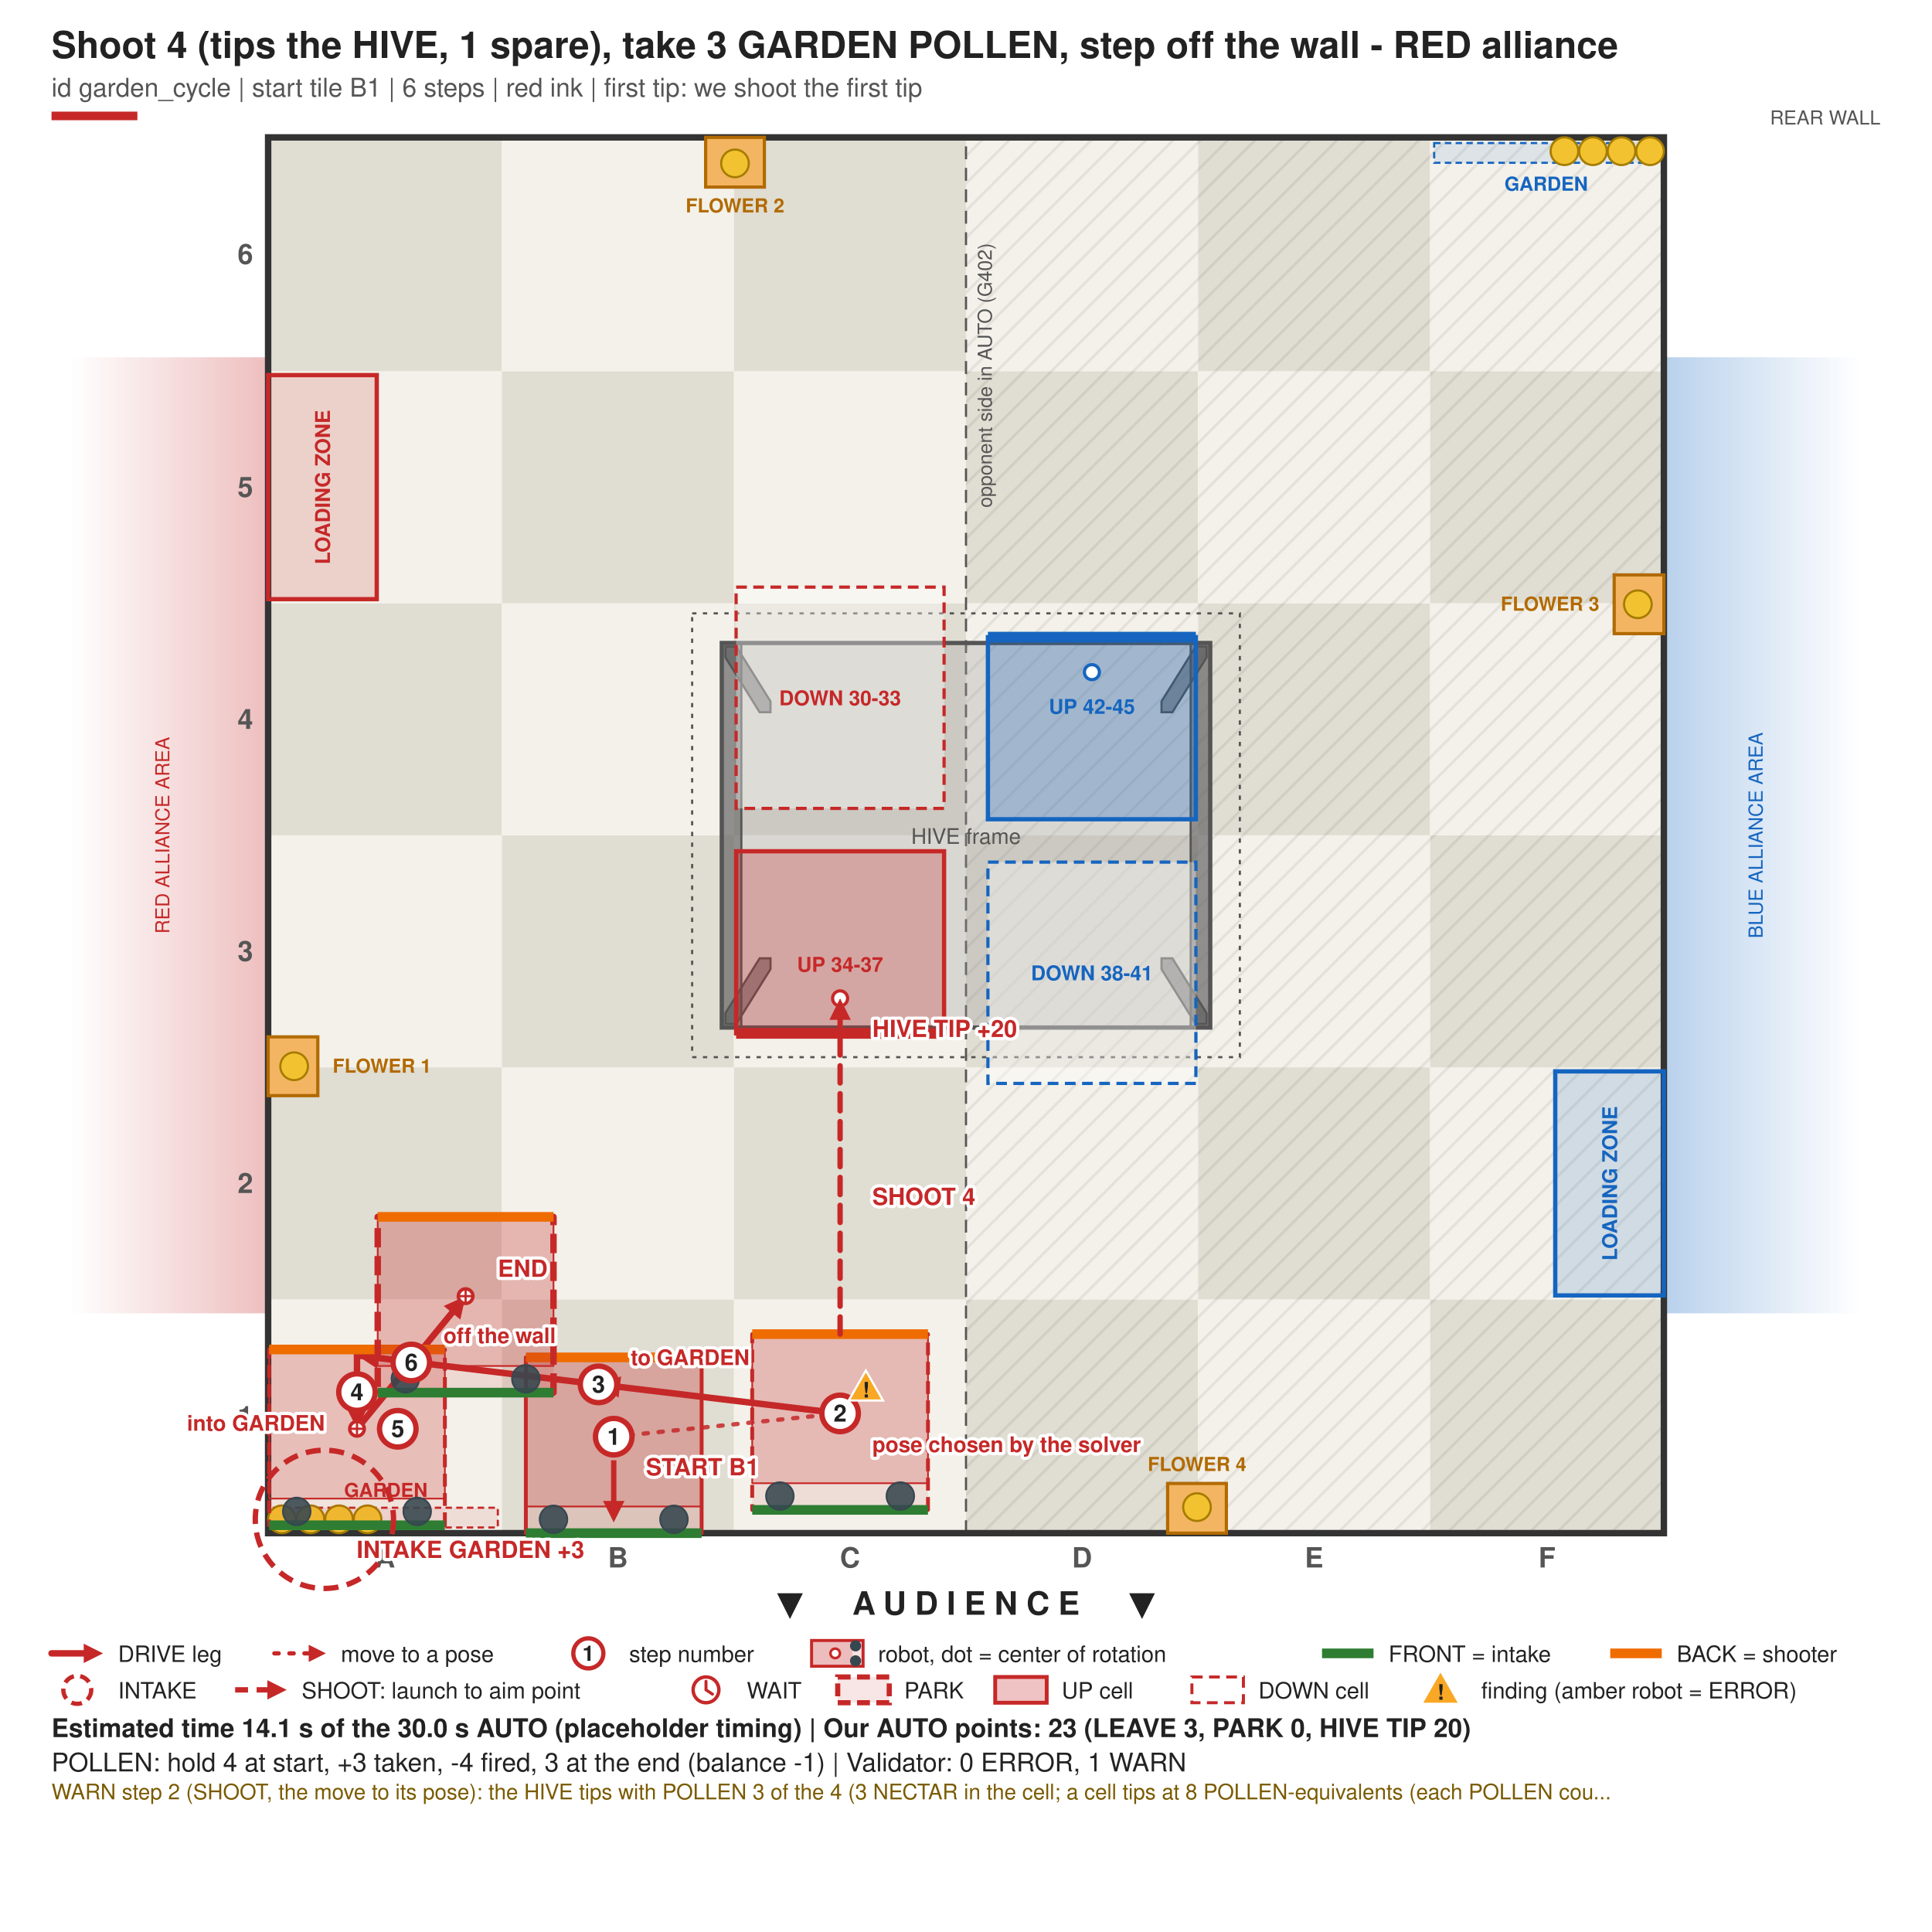
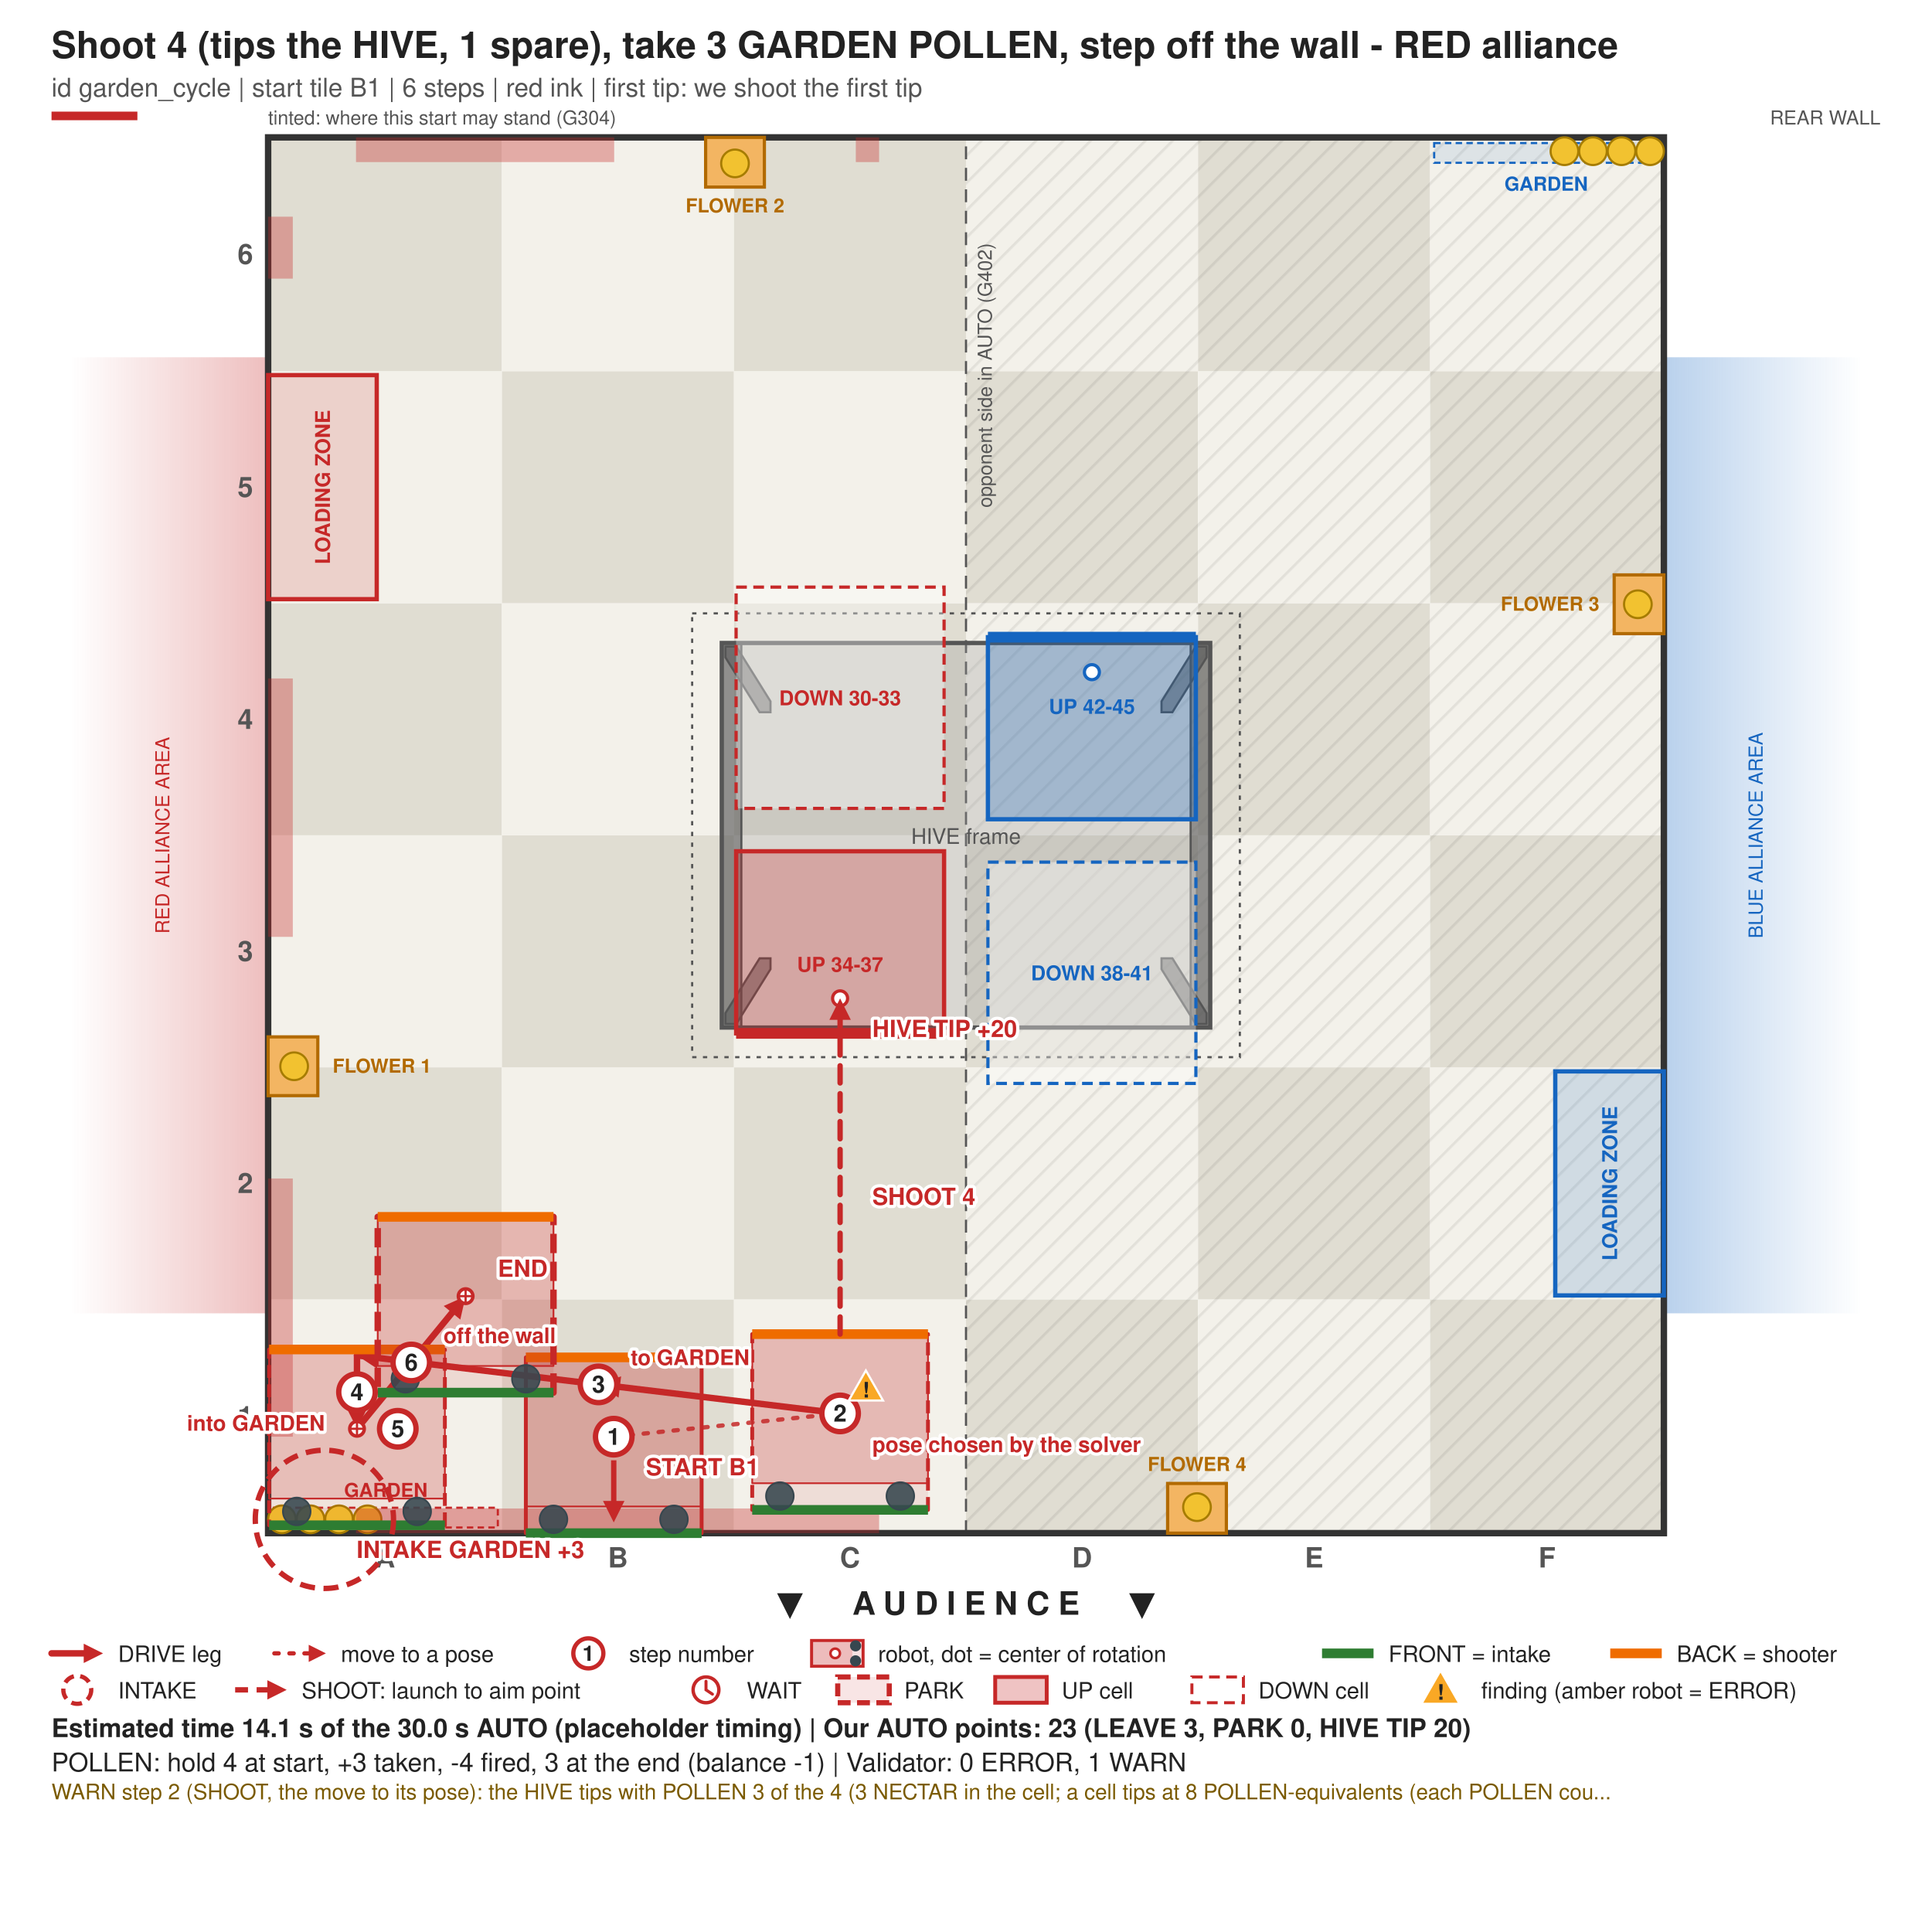
<svg xmlns="http://www.w3.org/2000/svg" viewBox="0 0 900 900" width="900" height="900" role="img" aria-labelledby="svg-title svg-desc" font-family="Helvetica, Arial, sans-serif">
  <defs>
    <linearGradient id="area-red" x1="1" y1="0" x2="0" y2="0">
      <stop offset="0" stop-color="#c62828" stop-opacity="0.30" />
      <stop offset="1" stop-color="#c62828" stop-opacity="0" />
    </linearGradient>
    <linearGradient id="area-blue" x1="0" y1="0" x2="1" y2="0">
      <stop offset="0" stop-color="#1565c0" stop-opacity="0.30" />
      <stop offset="1" stop-color="#1565c0" stop-opacity="0" />
    </linearGradient>
    <pattern id="opponent-hatch" width="9" height="9" patternUnits="userSpaceOnUse" patternTransform="rotate(45)">
      <line x1="0" y1="0" x2="0" y2="9" stroke="#000000" stroke-opacity="0.07" stroke-width="2.5" />
    </pattern>
  </defs>
  <rect id="background" x="0" y="0" width="900" height="900" fill="#ffffff" />
  <text id="title" x="24" y="27" font-size="17.29" font-weight="bold" fill="#222222">Shoot 4 (tips the HIVE, 1 spare), take 3 GARDEN POLLEN, step off the wall - RED alliance</text>
  <text id="subtitle" x="24" y="45" font-size="12" fill="#555555">id garden_cycle  |  start tile B1  |  6 steps  |  red ink  |  first tip: we shoot the first tip</text>
  <rect x="24" y="52" width="40" height="4" fill="#c62828" />
  <g id="field">
    <rect class="alliance-area" data-alliance="RED" x="32.9" y="166.43" width="92" height="445.37" fill="url(#area-red)" />
    <rect class="alliance-area" data-alliance="BLUE" x="775.1" y="166.43" width="92" height="445.37" fill="url(#area-blue)" />
    <text x="78.9" y="389.12" font-size="9" fill="#c62828" text-anchor="middle" transform="rotate(-90 78.9 389.12)">RED ALLIANCE AREA</text>
    <text x="821.1" y="389.12" font-size="9" fill="#1565c0" text-anchor="middle" transform="rotate(-90 821.1 389.12)">BLUE ALLIANCE AREA</text>
    <rect class="tile" data-tile="A1" x="124.9" y="605.3" width="108.9" height="108.9" fill="#f3f1ea" />
    <rect class="tile" data-tile="A2" x="124.9" y="497.2" width="108.9" height="108.1" fill="#e0ddd2" />
    <rect class="tile" data-tile="A3" x="124.9" y="389.1" width="108.9" height="108.1" fill="#f3f1ea" />
    <rect class="tile" data-tile="A4" x="124.9" y="281" width="108.9" height="108.1" fill="#e0ddd2" />
    <rect class="tile" data-tile="A5" x="124.9" y="172.9" width="108.9" height="108.1" fill="#f3f1ea" />
    <rect class="tile" data-tile="A6" x="124.9" y="64" width="108.9" height="108.9" fill="#e0ddd2" />
    <rect class="tile" data-tile="B1" x="233.8" y="605.3" width="108.1" height="108.9" fill="#e0ddd2" />
    <rect class="tile" data-tile="B2" x="233.8" y="497.2" width="108.1" height="108.1" fill="#f3f1ea" />
    <rect class="tile" data-tile="B3" x="233.8" y="389.1" width="108.1" height="108.1" fill="#e0ddd2" />
    <rect class="tile" data-tile="B4" x="233.8" y="281" width="108.1" height="108.1" fill="#f3f1ea" />
    <rect class="tile" data-tile="B5" x="233.8" y="172.9" width="108.1" height="108.1" fill="#e0ddd2" />
    <rect class="tile" data-tile="B6" x="233.8" y="64" width="108.1" height="108.9" fill="#f3f1ea" />
    <rect class="tile" data-tile="C1" x="341.9" y="605.3" width="108.1" height="108.9" fill="#f3f1ea" />
    <rect class="tile" data-tile="C2" x="341.9" y="497.2" width="108.1" height="108.1" fill="#e0ddd2" />
    <rect class="tile" data-tile="C3" x="341.9" y="389.1" width="108.1" height="108.1" fill="#f3f1ea" />
    <rect class="tile" data-tile="C4" x="341.9" y="281" width="108.1" height="108.1" fill="#e0ddd2" />
    <rect class="tile" data-tile="C5" x="341.9" y="172.9" width="108.1" height="108.1" fill="#f3f1ea" />
    <rect class="tile" data-tile="C6" x="341.9" y="64" width="108.1" height="108.9" fill="#e0ddd2" />
    <rect class="tile" data-tile="D1" x="450" y="605.3" width="108.1" height="108.9" fill="#e0ddd2" />
    <rect class="tile" data-tile="D2" x="450" y="497.2" width="108.1" height="108.1" fill="#f3f1ea" />
    <rect class="tile" data-tile="D3" x="450" y="389.1" width="108.1" height="108.1" fill="#e0ddd2" />
    <rect class="tile" data-tile="D4" x="450" y="281" width="108.1" height="108.1" fill="#f3f1ea" />
    <rect class="tile" data-tile="D5" x="450" y="172.9" width="108.1" height="108.1" fill="#e0ddd2" />
    <rect class="tile" data-tile="D6" x="450" y="64" width="108.1" height="108.9" fill="#f3f1ea" />
    <rect class="tile" data-tile="E1" x="558.1" y="605.3" width="108.1" height="108.9" fill="#f3f1ea" />
    <rect class="tile" data-tile="E2" x="558.1" y="497.2" width="108.1" height="108.1" fill="#e0ddd2" />
    <rect class="tile" data-tile="E3" x="558.1" y="389.1" width="108.1" height="108.1" fill="#f3f1ea" />
    <rect class="tile" data-tile="E4" x="558.1" y="281" width="108.1" height="108.1" fill="#e0ddd2" />
    <rect class="tile" data-tile="E5" x="558.1" y="172.9" width="108.1" height="108.1" fill="#f3f1ea" />
    <rect class="tile" data-tile="E6" x="558.1" y="64" width="108.1" height="108.9" fill="#e0ddd2" />
    <rect class="tile" data-tile="F1" x="666.2" y="605.3" width="108.9" height="108.9" fill="#e0ddd2" />
    <rect class="tile" data-tile="F2" x="666.2" y="497.2" width="108.9" height="108.1" fill="#f3f1ea" />
    <rect class="tile" data-tile="F3" x="666.2" y="389.1" width="108.9" height="108.1" fill="#e0ddd2" />
    <rect class="tile" data-tile="F4" x="666.2" y="281" width="108.9" height="108.1" fill="#f3f1ea" />
    <rect class="tile" data-tile="F5" x="666.2" y="172.9" width="108.9" height="108.1" fill="#e0ddd2" />
    <rect class="tile" data-tile="F6" x="666.2" y="64" width="108.9" height="108.9" fill="#f3f1ea" />
    <rect id="opponent-side" x="450" y="64" width="325.1" height="650.2" fill="url(#opponent-hatch)" />
    <line id="side-line" x1="450" y1="714.2" x2="450" y2="64" stroke="#555555" stroke-width="1" stroke-dasharray="6 4" />
    <text id="opponent-label" x="462" y="174.86" font-size="9" fill="#555555" text-anchor="middle" transform="rotate(-90 462 174.86)">opponent side in AUTO (G402)</text>
    <text class="tile-label" x="179.35" y="730.2" font-size="13" font-weight="bold" text-anchor="middle" fill="#555555">A</text>
    <text class="tile-label" x="287.85" y="730.2" font-size="13" font-weight="bold" text-anchor="middle" fill="#555555">B</text>
    <text class="tile-label" x="395.95" y="730.2" font-size="13" font-weight="bold" text-anchor="middle" fill="#555555">C</text>
    <text class="tile-label" x="504.05" y="730.2" font-size="13" font-weight="bold" text-anchor="middle" fill="#555555">D</text>
    <text class="tile-label" x="612.15" y="730.2" font-size="13" font-weight="bold" text-anchor="middle" fill="#555555">E</text>
    <text class="tile-label" x="720.65" y="730.2" font-size="13" font-weight="bold" text-anchor="middle" fill="#555555">F</text>
    <text class="tile-label" x="117.9" y="664.25" font-size="13" font-weight="bold" text-anchor="end" fill="#555555">1</text>
    <text class="tile-label" x="117.9" y="555.75" font-size="13" font-weight="bold" text-anchor="end" fill="#555555">2</text>
    <text class="tile-label" x="117.9" y="447.65" font-size="13" font-weight="bold" text-anchor="end" fill="#555555">3</text>
    <text class="tile-label" x="117.9" y="339.55" font-size="13" font-weight="bold" text-anchor="end" fill="#555555">4</text>
    <text class="tile-label" x="117.9" y="231.45" font-size="13" font-weight="bold" text-anchor="end" fill="#555555">5</text>
    <text class="tile-label" x="117.9" y="122.95" font-size="13" font-weight="bold" text-anchor="end" fill="#555555">6</text>
    <rect id="field-border" x="124.9" y="64" width="650.2" height="650.2" fill="none" stroke="#333333" stroke-width="3" />
  </g>
  <g id="structures">
    <rect id="hive-frame" x="336.23" y="299.53" width="227.54" height="179.14" fill="#9a9a9a" fill-opacity="0.30" stroke="#555555" stroke-width="2" />
    <rect id="hive-keepout" x="322.43" y="285.73" width="255.14" height="206.74" fill="none" stroke="#555555" stroke-width="1" stroke-dasharray="2 3" />
    <g id="hive-solid">
      <polygon class="hive-foot" points="336.23,478.67 345.35,478.67 345.35,299.53 336.23,299.53" fill="#555555" fill-opacity="0.55" stroke="#555555" stroke-width="1" />
      <polygon class="hive-foot" points="554.65,478.67 563.77,478.67 563.77,299.53 554.65,299.53" fill="#555555" fill-opacity="0.55" stroke="#555555" stroke-width="1" />
      <polygon class="hive-foot" points="337.94,477.01 343,477.01 358.92,451.48 358.92,446.42 353.86,446.42 337.94,471.95" fill="#555555" fill-opacity="0.55" stroke="#555555" stroke-width="1" />
      <polygon class="hive-foot" points="337.94,306.25 353.86,331.78 358.92,331.78 358.92,326.72 343,301.19 337.94,301.19" fill="#555555" fill-opacity="0.55" stroke="#555555" stroke-width="1" />
      <polygon class="hive-foot" points="541.08,451.48 557,477.01 562.06,477.01 562.06,471.95 546.14,446.42 541.08,446.42" fill="#555555" fill-opacity="0.55" stroke="#555555" stroke-width="1" />
      <polygon class="hive-foot" points="541.08,331.78 546.14,331.78 562.06,306.25 562.06,301.19 557,301.19 541.08,326.72" fill="#555555" fill-opacity="0.55" stroke="#555555" stroke-width="1" />
    </g>
    <text x="450" y="393.1" font-size="10" fill="#555555" text-anchor="middle">HIVE frame</text>
    <g class="hive" data-alliance="RED">
      <g class="cell cell-down" data-alliance="RED" data-side="REAR">
        <rect x="342.91" y="273.5" width="96.88" height="103.09" fill="#ffffff" fill-opacity="0.35" stroke="#c62828" stroke-width="1.5" stroke-dasharray="5 3" />
        <text x="391.35" y="328.55" font-size="9.5" font-weight="bold" fill="#c62828" text-anchor="middle">DOWN 30-33</text>
      </g>
      <g class="cell cell-up" data-alliance="RED" data-side="AUDIENCE">
        <rect x="342.91" y="396.55" width="96.88" height="84.82" fill="#c62828" fill-opacity="0.28" stroke="#c62828" stroke-width="2" />
        <line class="cell-opening" x1="342.91" y1="481.38" x2="439.79" y2="481.38" stroke="#c62828" stroke-width="5" />
        <circle class="aim-point" cx="391.35" cy="465.08" r="3.5" fill="#ffffff" stroke="#c62828" stroke-width="1.5" />
        <text x="391.35" y="452.68" font-size="9.5" font-weight="bold" fill="#c62828" text-anchor="middle">UP 34-37</text>
      </g>
    </g>
    <g class="hive" data-alliance="BLUE">
      <g class="cell cell-down" data-alliance="BLUE" data-side="AUDIENCE">
        <rect x="460.21" y="401.61" width="96.88" height="103.09" fill="#ffffff" fill-opacity="0.35" stroke="#1565c0" stroke-width="1.5" stroke-dasharray="5 3" />
        <text x="508.65" y="456.66" font-size="9.5" font-weight="bold" fill="#1565c0" text-anchor="middle">DOWN 38-41</text>
      </g>
      <g class="cell cell-up" data-alliance="BLUE" data-side="REAR">
        <rect x="460.21" y="296.82" width="96.88" height="84.82" fill="#1565c0" fill-opacity="0.28" stroke="#1565c0" stroke-width="2" />
        <line class="cell-opening" x1="460.21" y1="296.82" x2="557.09" y2="296.82" stroke="#1565c0" stroke-width="5" />
        <circle class="aim-point" cx="508.65" cy="313.12" r="3.5" fill="#ffffff" stroke="#1565c0" stroke-width="1.5" />
        <text x="508.65" y="332.52" font-size="9.5" font-weight="bold" fill="#1565c0" text-anchor="middle">UP 42-45</text>
      </g>
    </g>
    <g class="flower" data-flower="1">
      <rect x="124.9" y="483.02" width="23.15" height="27.37" fill="#f3b562" stroke="#b26a00" stroke-width="1.5" />
      <circle cx="137.02" cy="496.71" r="6.44" fill="#f2c230" stroke="#a67c00" stroke-width="1" />
      <text x="154.95" y="499.71" font-size="9" fill="#b26a00" font-weight="bold" text-anchor="start">FLOWER 1</text>
    </g>
    <g class="flower" data-flower="2">
      <rect x="328.71" y="64" width="27.37" height="23.15" fill="#f3b562" stroke="#b26a00" stroke-width="1.5" />
      <circle cx="342.39" cy="76.12" r="6.44" fill="#f2c230" stroke="#a67c00" stroke-width="1" />
      <text x="342.39" y="98.95" font-size="9" fill="#b26a00" font-weight="bold" text-anchor="middle">FLOWER 2</text>
    </g>
    <g class="flower" data-flower="3">
      <rect x="751.95" y="267.81" width="23.15" height="27.37" fill="#f3b562" stroke="#b26a00" stroke-width="1.5" />
      <circle cx="762.98" cy="281.49" r="6.44" fill="#f2c230" stroke="#a67c00" stroke-width="1" />
      <text x="745.05" y="284.49" font-size="9" fill="#b26a00" font-weight="bold" text-anchor="end">FLOWER 3</text>
    </g>
    <g class="flower" data-flower="4">
      <rect x="543.92" y="691.05" width="27.37" height="23.15" fill="#f3b562" stroke="#b26a00" stroke-width="1.5" />
      <circle cx="557.61" cy="702.08" r="6.44" fill="#f2c230" stroke="#a67c00" stroke-width="1" />
      <text x="557.61" y="685.25" font-size="9" fill="#b26a00" font-weight="bold" text-anchor="middle">FLOWER 4</text>
    </g>
    <g class="garden" data-alliance="RED">
      <rect x="127.54" y="702.36" width="104.37" height="9.2" fill="#c62828" fill-opacity="0.10" stroke="#c62828" stroke-width="1" stroke-dasharray="3 2" />
      <circle class="pollen" cx="131.34" cy="707.76" r="6.44" fill="#f2c230" stroke="#a67c00" stroke-width="1" />
      <circle class="pollen" cx="144.63" cy="707.76" r="6.44" fill="#f2c230" stroke="#a67c00" stroke-width="1" />
      <circle class="pollen" cx="157.93" cy="707.76" r="6.44" fill="#f2c230" stroke="#a67c00" stroke-width="1" />
      <circle class="pollen" cx="171.22" cy="707.76" r="6.44" fill="#f2c230" stroke="#a67c00" stroke-width="1" />
      <text x="179.73" y="697.36" font-size="9" fill="#c62828" text-anchor="middle" font-weight="bold">GARDEN</text>
    </g>
    <g class="loading-zone" data-alliance="RED">
      <rect x="124.9" y="174.74" width="50.6" height="104.37" fill="#c62828" fill-opacity="0.16" stroke="#c62828" stroke-width="2" />
      <text x="150.2" y="230.43" font-size="9.5" font-weight="bold" fill="#c62828" text-anchor="middle" transform="rotate(-90 150.2 226.93)">LOADING ZONE</text>
    </g>
    <g class="garden" data-alliance="BLUE">
      <rect x="668.09" y="66.64" width="104.37" height="9.2" fill="#1565c0" fill-opacity="0.10" stroke="#1565c0" stroke-width="1" stroke-dasharray="3 2" />
      <circle class="pollen" cx="768.66" cy="70.44" r="6.44" fill="#f2c230" stroke="#a67c00" stroke-width="1" />
      <circle class="pollen" cx="755.37" cy="70.44" r="6.44" fill="#f2c230" stroke="#a67c00" stroke-width="1" />
      <circle class="pollen" cx="742.07" cy="70.44" r="6.44" fill="#f2c230" stroke="#a67c00" stroke-width="1" />
      <circle class="pollen" cx="728.78" cy="70.44" r="6.44" fill="#f2c230" stroke="#a67c00" stroke-width="1" />
      <text x="720.27" y="88.84" font-size="9" fill="#1565c0" text-anchor="middle" font-weight="bold">GARDEN</text>
    </g>
    <g class="loading-zone" data-alliance="BLUE">
      <rect x="724.5" y="499.09" width="50.6" height="104.37" fill="#1565c0" fill-opacity="0.16" stroke="#1565c0" stroke-width="2" />
      <text x="749.8" y="554.77" font-size="9.5" font-weight="bold" fill="#1565c0" text-anchor="middle" transform="rotate(-90 749.8 551.27)">LOADING ZONE</text>
    </g>
    <text id="audience-label" x="450" y="752.2" font-size="15" font-weight="bold" letter-spacing="4" text-anchor="middle" fill="#222222">AUDIENCE</text>
    <polygon class="compass-arrow" points="362,742.2 374,742.2 368,754.2" fill="#222222" />
    <polygon class="compass-arrow" points="526,742.2 538,742.2 532,754.2" fill="#222222" />
    <text x="876" y="58" font-size="9" fill="#555555" text-anchor="end">REAR WALL</text>
  </g>
+   <g id="start-bands" data-heading="-90">
+     <rect class="start-band" data-wall="RED" data-from="9.77" data-to="35.92" x="124.9" y="548.99" width="11.5" height="120.27" fill="#c62828" fill-opacity="0.35" />
+     <rect class="start-band" data-wall="RED" data-from="60.39" data-to="86.55" x="124.9" y="316.05" width="11.5" height="120.37" fill="#c62828" fill-opacity="0.35" />
+     <rect class="start-band" data-wall="RED" data-from="127.04" data-to="133.32" x="124.9" y="100.94" width="11.5" height="28.86" fill="#c62828" fill-opacity="0.35" />
+     <rect class="start-band" data-wall="AUDIENCE" data-from="8.9" data-to="61.87" x="165.84" y="702.7" width="243.68" height="11.5" fill="#c62828" fill-opacity="0.35" />
+     <rect class="start-band" data-wall="REAR" data-from="8.9" data-to="35.05" x="165.84" y="64" width="120.27" height="11.5" fill="#c62828" fill-opacity="0.35" />
+     <rect class="start-band" data-wall="REAR" data-from="59.52" data-to="61.87" x="398.67" y="64" width="10.85" height="11.5" fill="#c62828" fill-opacity="0.35" />
+     <text class="start-band-label" x="124.9" y="58" font-size="9" fill="#555555">tinted: where this start may stand (G304)</text>
+   </g>
  <g id="route" data-ink="#c62828" data-alliance="RED" data-route="garden_cycle">
    <g class="approach" data-step="2">
      <line x1="285.9" y1="669.26" x2="391.35" y2="658.42" stroke="#c62828" stroke-width="2" stroke-dasharray="2 5" stroke-linecap="round" opacity="0.85" />
      <polygon class="arrowhead" points="391.35,658.42 383.8,663.22 382.98,655.26" fill="#c62828" />
    </g>
    <g class="drive-leg" data-step="3" data-mode="CONSTANT">
      <path class="leg" d="M 391.35 658.42 L 166.3 631.4" fill="none" stroke="#c62828" stroke-width="3" stroke-linecap="round" stroke-linejoin="round" />
      <polygon class="arrowhead" points="278.82,644.91 289.35,641.14 288.16,651.07" fill="#c62828" />
      <polygon class="arrowhead" points="166.3,631.4 176.82,627.63 175.63,637.56" fill="#c62828" />
    </g>
    <g class="drive-leg" data-step="4" data-mode="CONSTANT">
      <path class="leg" d="M 166.3 631.4 L 166.3 665.58" fill="none" stroke="#c62828" stroke-width="3" stroke-linecap="round" stroke-linejoin="round" />
      <polygon class="arrowhead" points="166.3,665.58 161.3,655.58 171.3,655.58" fill="#c62828" />
    </g>
    <g class="drive-leg" data-step="6" data-mode="CONSTANT">
      <path class="leg" d="M 166.3 665.58 L 216.9 603.8" fill="none" stroke="#c62828" stroke-width="3" stroke-linecap="round" stroke-linejoin="round" />
      <polygon class="arrowhead" points="216.9,603.8 214.43,614.71 206.7,608.37" fill="#c62828" />
    </g>
    <g id="start-footprint" class="footprint start" data-step="1">
      <polygon class="outline" points="326.84,714.2 326.84,632.32 244.96,632.32 244.96,714.2" fill="#c62828" fill-opacity="0.14" stroke="#c62828" stroke-width="1.8" stroke-linejoin="round" />
      <polygon class="chassis" points="326.84,701.78 326.84,632.32 244.96,632.32 244.96,701.78" fill="#c62828" fill-opacity="0.2" stroke="#c62828" stroke-width="0.8" stroke-linejoin="round" />
      <line class="front-edge" x1="326.84" y1="714.2" x2="244.96" y2="714.2" stroke="#2e7d32" stroke-width="4.5" />
      <line class="back-edge" x1="326.84" y1="632.32" x2="244.96" y2="632.32" stroke="#ef6c00" stroke-width="4.5" />
      <circle class="wheel" data-wheel="LEFT" cx="313.96" cy="707.76" r="6.44" fill="#37474f" fill-opacity="0.88" stroke="#37474f" stroke-width="0.8" />
      <circle class="wheel" data-wheel="RIGHT" cx="257.84" cy="707.76" r="6.44" fill="#37474f" fill-opacity="0.88" stroke="#37474f" stroke-width="0.8" />
      <g class="pose-point" data-x="35" data-y="9.77">
        <circle cx="285.9" cy="669.26" r="3.4" fill="#ffffff" fill-opacity="0.92" stroke="#c62828" stroke-width="1.6" />
        <line x1="282.5" y1="669.26" x2="289.3" y2="669.26" stroke="#c62828" stroke-width="1" />
        <line x1="285.9" y1="665.86" x2="285.9" y2="672.66" stroke="#c62828" stroke-width="1" />
      </g>
      <line class="heading-arrow" x1="285.9" y1="680.26" x2="285.9" y2="701.2" stroke="#c62828" stroke-width="2.5" />
      <polygon class="arrowhead" points="285.9,709.2 280.9,699.2 290.9,699.2" fill="#c62828" />
    </g>
    <g class="shoot-pose" data-step="2" data-nominal="true">
      <polygon class="outline" points="432.29,703.36 432.29,621.48 350.41,621.48 350.41,703.36" fill="#c62828" fill-opacity="0.1" stroke="#c62828" stroke-width="1.8" stroke-dasharray="6 3" stroke-linejoin="round" />
      <polygon class="chassis" points="432.29,690.94 432.29,621.48 350.41,621.48 350.41,690.94" fill="#c62828" fill-opacity="0.2" stroke="#c62828" stroke-width="0.8" stroke-linejoin="round" />
      <line class="front-edge" x1="432.29" y1="703.36" x2="350.41" y2="703.36" stroke="#2e7d32" stroke-width="4.5" />
      <line class="back-edge" x1="432.29" y1="621.48" x2="350.41" y2="621.48" stroke="#ef6c00" stroke-width="4.5" />
      <circle class="wheel" data-wheel="LEFT" cx="419.41" cy="696.92" r="6.44" fill="#37474f" fill-opacity="0.88" stroke="#37474f" stroke-width="0.8" />
      <circle class="wheel" data-wheel="RIGHT" cx="363.29" cy="696.92" r="6.44" fill="#37474f" fill-opacity="0.88" stroke="#37474f" stroke-width="0.8" />
      <g class="pose-point" data-x="57.92" data-y="12.13">
        <circle cx="391.35" cy="658.42" r="3.4" fill="#ffffff" fill-opacity="0.92" stroke="#c62828" stroke-width="1.6" />
        <line x1="387.95" y1="658.42" x2="394.75" y2="658.42" stroke="#c62828" stroke-width="1" />
        <line x1="391.35" y1="655.02" x2="391.35" y2="661.82" stroke="#c62828" stroke-width="1" />
      </g>
      <line class="shot" x1="391.35" y1="621.48" x2="391.35" y2="474.08" stroke="#c62828" stroke-width="2.5" stroke-dasharray="8 5" stroke-linecap="round" />
      <polygon class="arrowhead" points="391.35,465.08 396.35,475.08 386.35,475.08" fill="#c62828" />
    </g>
    <g class="intake" data-step="5" data-source="GARDEN">
      <polygon class="outline" points="207.24,710.52 207.24,628.64 125.36,628.64 125.36,710.52" fill="#c62828" fill-opacity="0.07" stroke="#c62828" stroke-width="1.8" stroke-dasharray="6 3" stroke-linejoin="round" />
      <polygon class="chassis" points="207.24,698.1 207.24,628.64 125.36,628.64 125.36,698.1" fill="#c62828" fill-opacity="0.2" stroke="#c62828" stroke-width="0.8" stroke-linejoin="round" />
      <line class="front-edge" x1="207.24" y1="710.52" x2="125.36" y2="710.52" stroke="#2e7d32" stroke-width="4.5" />
      <line class="back-edge" x1="207.24" y1="628.64" x2="125.36" y2="628.64" stroke="#ef6c00" stroke-width="4.5" />
      <circle class="wheel" data-wheel="LEFT" cx="194.36" cy="704.08" r="6.44" fill="#37474f" fill-opacity="0.88" stroke="#37474f" stroke-width="0.8" />
      <circle class="wheel" data-wheel="RIGHT" cx="138.24" cy="704.08" r="6.44" fill="#37474f" fill-opacity="0.88" stroke="#37474f" stroke-width="0.8" />
      <g class="pose-point" data-x="9" data-y="10.57">
        <circle cx="166.3" cy="665.58" r="3.4" fill="#ffffff" fill-opacity="0.92" stroke="#c62828" stroke-width="1.6" />
        <line x1="162.9" y1="665.58" x2="169.7" y2="665.58" stroke="#c62828" stroke-width="1" />
        <line x1="166.3" y1="662.18" x2="166.3" y2="668.98" stroke="#c62828" stroke-width="1" />
      </g>
      <circle class="intake-ring" cx="151.12" cy="707.76" r="32.2" fill="none" stroke="#c62828" stroke-width="2.5" stroke-dasharray="7 4" />
    </g>
    <g class="end-outline" data-step="6">
      <polygon class="outline" points="257.84,648.74 257.84,566.86 175.96,566.86 175.96,648.74" fill="#c62828" fill-opacity="0.12" stroke="#c62828" stroke-width="3" stroke-dasharray="9 4" stroke-linejoin="round" />
      <polygon class="chassis" points="257.84,636.32 257.84,566.86 175.96,566.86 175.96,636.32" fill="#c62828" fill-opacity="0.2" stroke="#c62828" stroke-width="0.8" stroke-linejoin="round" />
      <line class="front-edge" x1="257.84" y1="648.74" x2="175.96" y2="648.74" stroke="#2e7d32" stroke-width="4.5" />
      <line class="back-edge" x1="257.84" y1="566.86" x2="175.96" y2="566.86" stroke="#ef6c00" stroke-width="4.5" />
      <circle class="wheel" data-wheel="LEFT" cx="244.96" cy="642.3" r="6.44" fill="#37474f" fill-opacity="0.88" stroke="#37474f" stroke-width="0.8" />
      <circle class="wheel" data-wheel="RIGHT" cx="188.84" cy="642.3" r="6.44" fill="#37474f" fill-opacity="0.88" stroke="#37474f" stroke-width="0.8" />
      <g class="pose-point" data-x="20" data-y="24">
        <circle cx="216.9" cy="603.8" r="3.4" fill="#ffffff" fill-opacity="0.92" stroke="#c62828" stroke-width="1.6" />
        <line x1="213.5" y1="603.8" x2="220.3" y2="603.8" stroke="#c62828" stroke-width="1" />
        <line x1="216.9" y1="600.4" x2="216.9" y2="607.2" stroke="#c62828" stroke-width="1" />
      </g>
    </g>
    <g id="badges">
      <g class="badge" data-step="1" data-kind="START">
        <circle cx="285.9" cy="669.26" r="8.5" fill="#ffffff" stroke="#c62828" stroke-width="2.5" />
        <text x="285.9" y="673.06" font-size="11" font-weight="bold" text-anchor="middle" fill="#222222">1</text>
      </g>
      <g class="badge" data-step="2" data-kind="SHOOT">
        <circle cx="391.35" cy="658.42" r="8.5" fill="#ffffff" stroke="#c62828" stroke-width="2.5" />
        <text x="391.35" y="662.22" font-size="11" font-weight="bold" text-anchor="middle" fill="#222222">2</text>
      </g>
      <g class="badge" data-step="3" data-kind="DRIVE">
        <circle cx="278.82" cy="644.91" r="8.5" fill="#ffffff" stroke="#c62828" stroke-width="2.5" />
        <text x="278.82" y="648.71" font-size="11" font-weight="bold" text-anchor="middle" fill="#222222">3</text>
      </g>
      <g class="badge" data-step="4" data-kind="DRIVE">
        <circle cx="166.3" cy="648.49" r="8.5" fill="#ffffff" stroke="#c62828" stroke-width="2.5" />
        <text x="166.3" y="652.29" font-size="11" font-weight="bold" text-anchor="middle" fill="#222222">4</text>
      </g>
      <g class="badge" data-step="5" data-kind="INTAKE">
        <circle cx="185.3" cy="665.58" r="8.5" fill="#ffffff" stroke="#c62828" stroke-width="2.5" />
        <text x="185.3" y="669.38" font-size="11" font-weight="bold" text-anchor="middle" fill="#222222">5</text>
      </g>
      <g class="badge" data-step="6" data-kind="DRIVE">
        <circle cx="191.6" cy="634.69" r="8.5" fill="#ffffff" stroke="#c62828" stroke-width="2.5" />
        <text x="191.6" y="638.49" font-size="11" font-weight="bold" text-anchor="middle" fill="#222222">6</text>
      </g>
    </g>
    <g id="step-labels">
      <text class="step-label" x="300.9" y="687.26" font-size="11" font-weight="bold" fill="#c62828" text-anchor="start" stroke="#ffffff" stroke-width="3" stroke-linejoin="round" paint-order="stroke">START B1</text>
      <text class="step-label" x="406.35" y="561.28" font-size="11" font-weight="bold" fill="#c62828" text-anchor="start" stroke="#ffffff" stroke-width="3" stroke-linejoin="round" paint-order="stroke">SHOOT 4</text>
      <text class="step-label" x="406.35" y="676.42" font-size="10" font-weight="bold" fill="#c62828" text-anchor="start" stroke="#ffffff" stroke-width="3" stroke-linejoin="round" paint-order="stroke">pose chosen by the solver</text>
      <text class="step-label" x="406.35" y="483.08" font-size="11" font-weight="bold" fill="#c62828" text-anchor="start" stroke="#ffffff" stroke-width="3" stroke-linejoin="round" paint-order="stroke">HIVE TIP +20</text>
      <text class="step-label" x="293.82" y="635.91" font-size="10" font-weight="bold" fill="#c62828" text-anchor="start" stroke="#ffffff" stroke-width="3" stroke-linejoin="round" paint-order="stroke">to GARDEN</text>
      <text class="step-label" x="151.3" y="666.49" font-size="10" font-weight="bold" fill="#c62828" text-anchor="end" stroke="#ffffff" stroke-width="3" stroke-linejoin="round" paint-order="stroke">into GARDEN</text>
      <text class="step-label" x="166.12" y="725.76" font-size="11" font-weight="bold" fill="#c62828" text-anchor="start" stroke="#ffffff" stroke-width="3" stroke-linejoin="round" paint-order="stroke">INTAKE GARDEN +3</text>
      <text class="step-label" x="206.6" y="625.69" font-size="10" font-weight="bold" fill="#c62828" text-anchor="start" stroke="#ffffff" stroke-width="3" stroke-linejoin="round" paint-order="stroke">off the wall</text>
      <text class="step-label" x="231.9" y="594.8" font-size="11" font-weight="bold" fill="#c62828" text-anchor="start" stroke="#ffffff" stroke-width="3" stroke-linejoin="round" paint-order="stroke">END</text>
    </g>
    <g id="issue-marks">
      <g class="issue-mark" data-step="2" data-severity="WARN">
        <polygon points="403.35,638.42 411.35,652.42 395.35,652.42" fill="#f9a825" stroke="#ffffff" stroke-width="1" />
        <text x="403.35" y="651.02" font-size="10" font-weight="bold" text-anchor="middle" fill="#222222">!</text>
      </g>
    </g>
  </g>
  <g id="legend">
    <g class="legend-item" data-icon="drive">
      <line x1="24" y1="770.2" x2="40" y2="770.2" stroke="#c62828" stroke-width="3" stroke-linecap="round" />
      <polygon class="arrowhead" points="48,770.2 39,774.7 39,765.7" fill="#c62828" />
      <text x="55" y="774.2" font-size="10.5" fill="#222222">DRIVE leg</text>
    </g>
    <g class="legend-item" data-icon="approach">
      <line x1="127.81" y1="770.2" x2="143.81" y2="770.2" stroke="#c62828" stroke-width="2" stroke-dasharray="2 5" stroke-linecap="round" />
      <polygon class="arrowhead" points="151.81,770.2 143.81,774.2 143.81,766.2" fill="#c62828" />
      <text x="158.81" y="774.2" font-size="10.5" fill="#222222">move to a pose</text>
    </g>
    <g class="legend-item" data-icon="badge">
      <circle cx="274.07" cy="770.2" r="7" fill="#ffffff" stroke="#c62828" stroke-width="2" />
      <text x="274.07" y="773.7" font-size="10" font-weight="bold" text-anchor="middle" fill="#222222">1</text>
      <text x="293.07" y="774.2" font-size="10.5" fill="#222222">step number</text>
    </g>
    <g class="legend-item" data-icon="robot">
      <rect x="378.06" y="764.2" width="24" height="12" fill="#c62828" fill-opacity="0.14" stroke="#c62828" stroke-width="1.4" />
      <rect x="378.06" y="764.2" width="19" height="12" fill="#c62828" fill-opacity="0.2" />
      <circle cx="398.56" cy="766.7" r="2.6" fill="#37474f" />
      <circle cx="398.56" cy="773.7" r="2.6" fill="#37474f" />
      <circle cx="389.06" cy="770.2" r="2.2" fill="#ffffff" stroke="#c62828" stroke-width="1.2" />
      <text x="409.06" y="774.2" font-size="10.5" fill="#222222">robot, dot = center of rotation</text>
    </g>
    <g class="legend-item" data-icon="front">
      <line x1="615.85" y1="770.2" x2="639.85" y2="770.2" stroke="#2e7d32" stroke-width="4.5" />
      <text x="646.85" y="774.2" font-size="10.5" fill="#222222">FRONT = intake</text>
    </g>
    <g class="legend-item" data-icon="back">
      <line x1="750.11" y1="770.2" x2="774.11" y2="770.2" stroke="#ef6c00" stroke-width="4.5" />
      <text x="781.11" y="774.2" font-size="10.5" fill="#222222">BACK = shooter</text>
    </g>
    <g class="legend-item" data-icon="intake">
      <circle cx="36" cy="787.2" r="6.5" fill="none" stroke="#c62828" stroke-width="2" stroke-dasharray="5 3" />
      <text x="55" y="791.2" font-size="10.5" fill="#222222">INTAKE</text>
    </g>
    <g class="legend-item" data-icon="shoot">
      <line x1="109.54" y1="787.2" x2="125.54" y2="787.2" stroke="#c62828" stroke-width="2.5" stroke-dasharray="6 4" />
      <polygon class="arrowhead" points="133.54,787.2 124.54,791.7 124.54,782.7" fill="#c62828" />
      <text x="140.54" y="791.2" font-size="10.5" fill="#222222">SHOOT: launch to aim point</text>
    </g>
    <g class="legend-item" data-icon="wait">
      <circle cx="328.88" cy="787.2" r="6" fill="#ffffff" stroke="#c62828" stroke-width="1.6" />
      <polyline points="328.88,783.2 328.88,787.2 331.88,789.2" fill="none" stroke="#c62828" stroke-width="1.4" stroke-linecap="round" />
      <text x="347.88" y="791.2" font-size="10.5" fill="#222222">WAIT</text>
    </g>
    <g class="legend-item" data-icon="park">
      <rect x="390.24" y="781.2" width="24" height="12" fill="#c62828" fill-opacity="0.12" stroke="#c62828" stroke-width="2.4" stroke-dasharray="6 3" />
      <text x="421.24" y="791.2" font-size="10.5" fill="#222222">PARK</text>
    </g>
    <g class="legend-item" data-icon="up">
      <rect x="463.6" y="781.2" width="24" height="12" fill="#c62828" fill-opacity="0.28" stroke="#c62828" stroke-width="1.8" />
      <text x="494.6" y="791.2" font-size="10.5" fill="#222222">UP cell</text>
    </g>
    <g class="legend-item" data-icon="down">
      <rect x="555.23" y="781.2" width="24" height="12" fill="#ffffff" fill-opacity="0.35" stroke="#c62828" stroke-width="1.4" stroke-dasharray="5 3" />
      <text x="586.23" y="791.2" font-size="10.5" fill="#222222">DOWN cell</text>
    </g>
    <g class="legend-item" data-icon="issue">
      <polygon points="671.04,779.2 679.04,793.2 663.04,793.2" fill="#f9a825" />
      <text x="671.04" y="791.8" font-size="10" font-weight="bold" text-anchor="middle" fill="#222222">!</text>
      <text x="690.04" y="791.2" font-size="10.5" fill="#222222">finding (amber robot = ERROR)</text>
    </g>
  </g>
  <g id="footer">
    <text id="footer-metrics" x="24" y="809.2" font-size="12" font-weight="bold" fill="#222222">Estimated time 14.1 s of the 30.0 s AUTO (placeholder timing)   |   Our AUTO points: 23  (LEAVE 3, PARK 0, HIVE TIP 20)</text>
    <text id="footer-pollen" x="24" y="825.2" font-size="12" fill="#222222">POLLEN: hold 4 at start, +3 taken, -4 fired, 3 at the end (balance -1)   |   Validator: 0 ERROR, 1 WARN</text>
    <g class="issue-line" data-severity="WARN">
      <text x="24" y="838.2" font-size="10" fill="#7a5a00">WARN step 2 (SHOOT, the move to its pose): the HIVE tips with POLLEN 3 of the 4 (3 NECTAR in the cell; a cell tips at 8 POLLEN-equivalents (each POLLEN cou...</text>
    </g>
  </g>
</svg>
